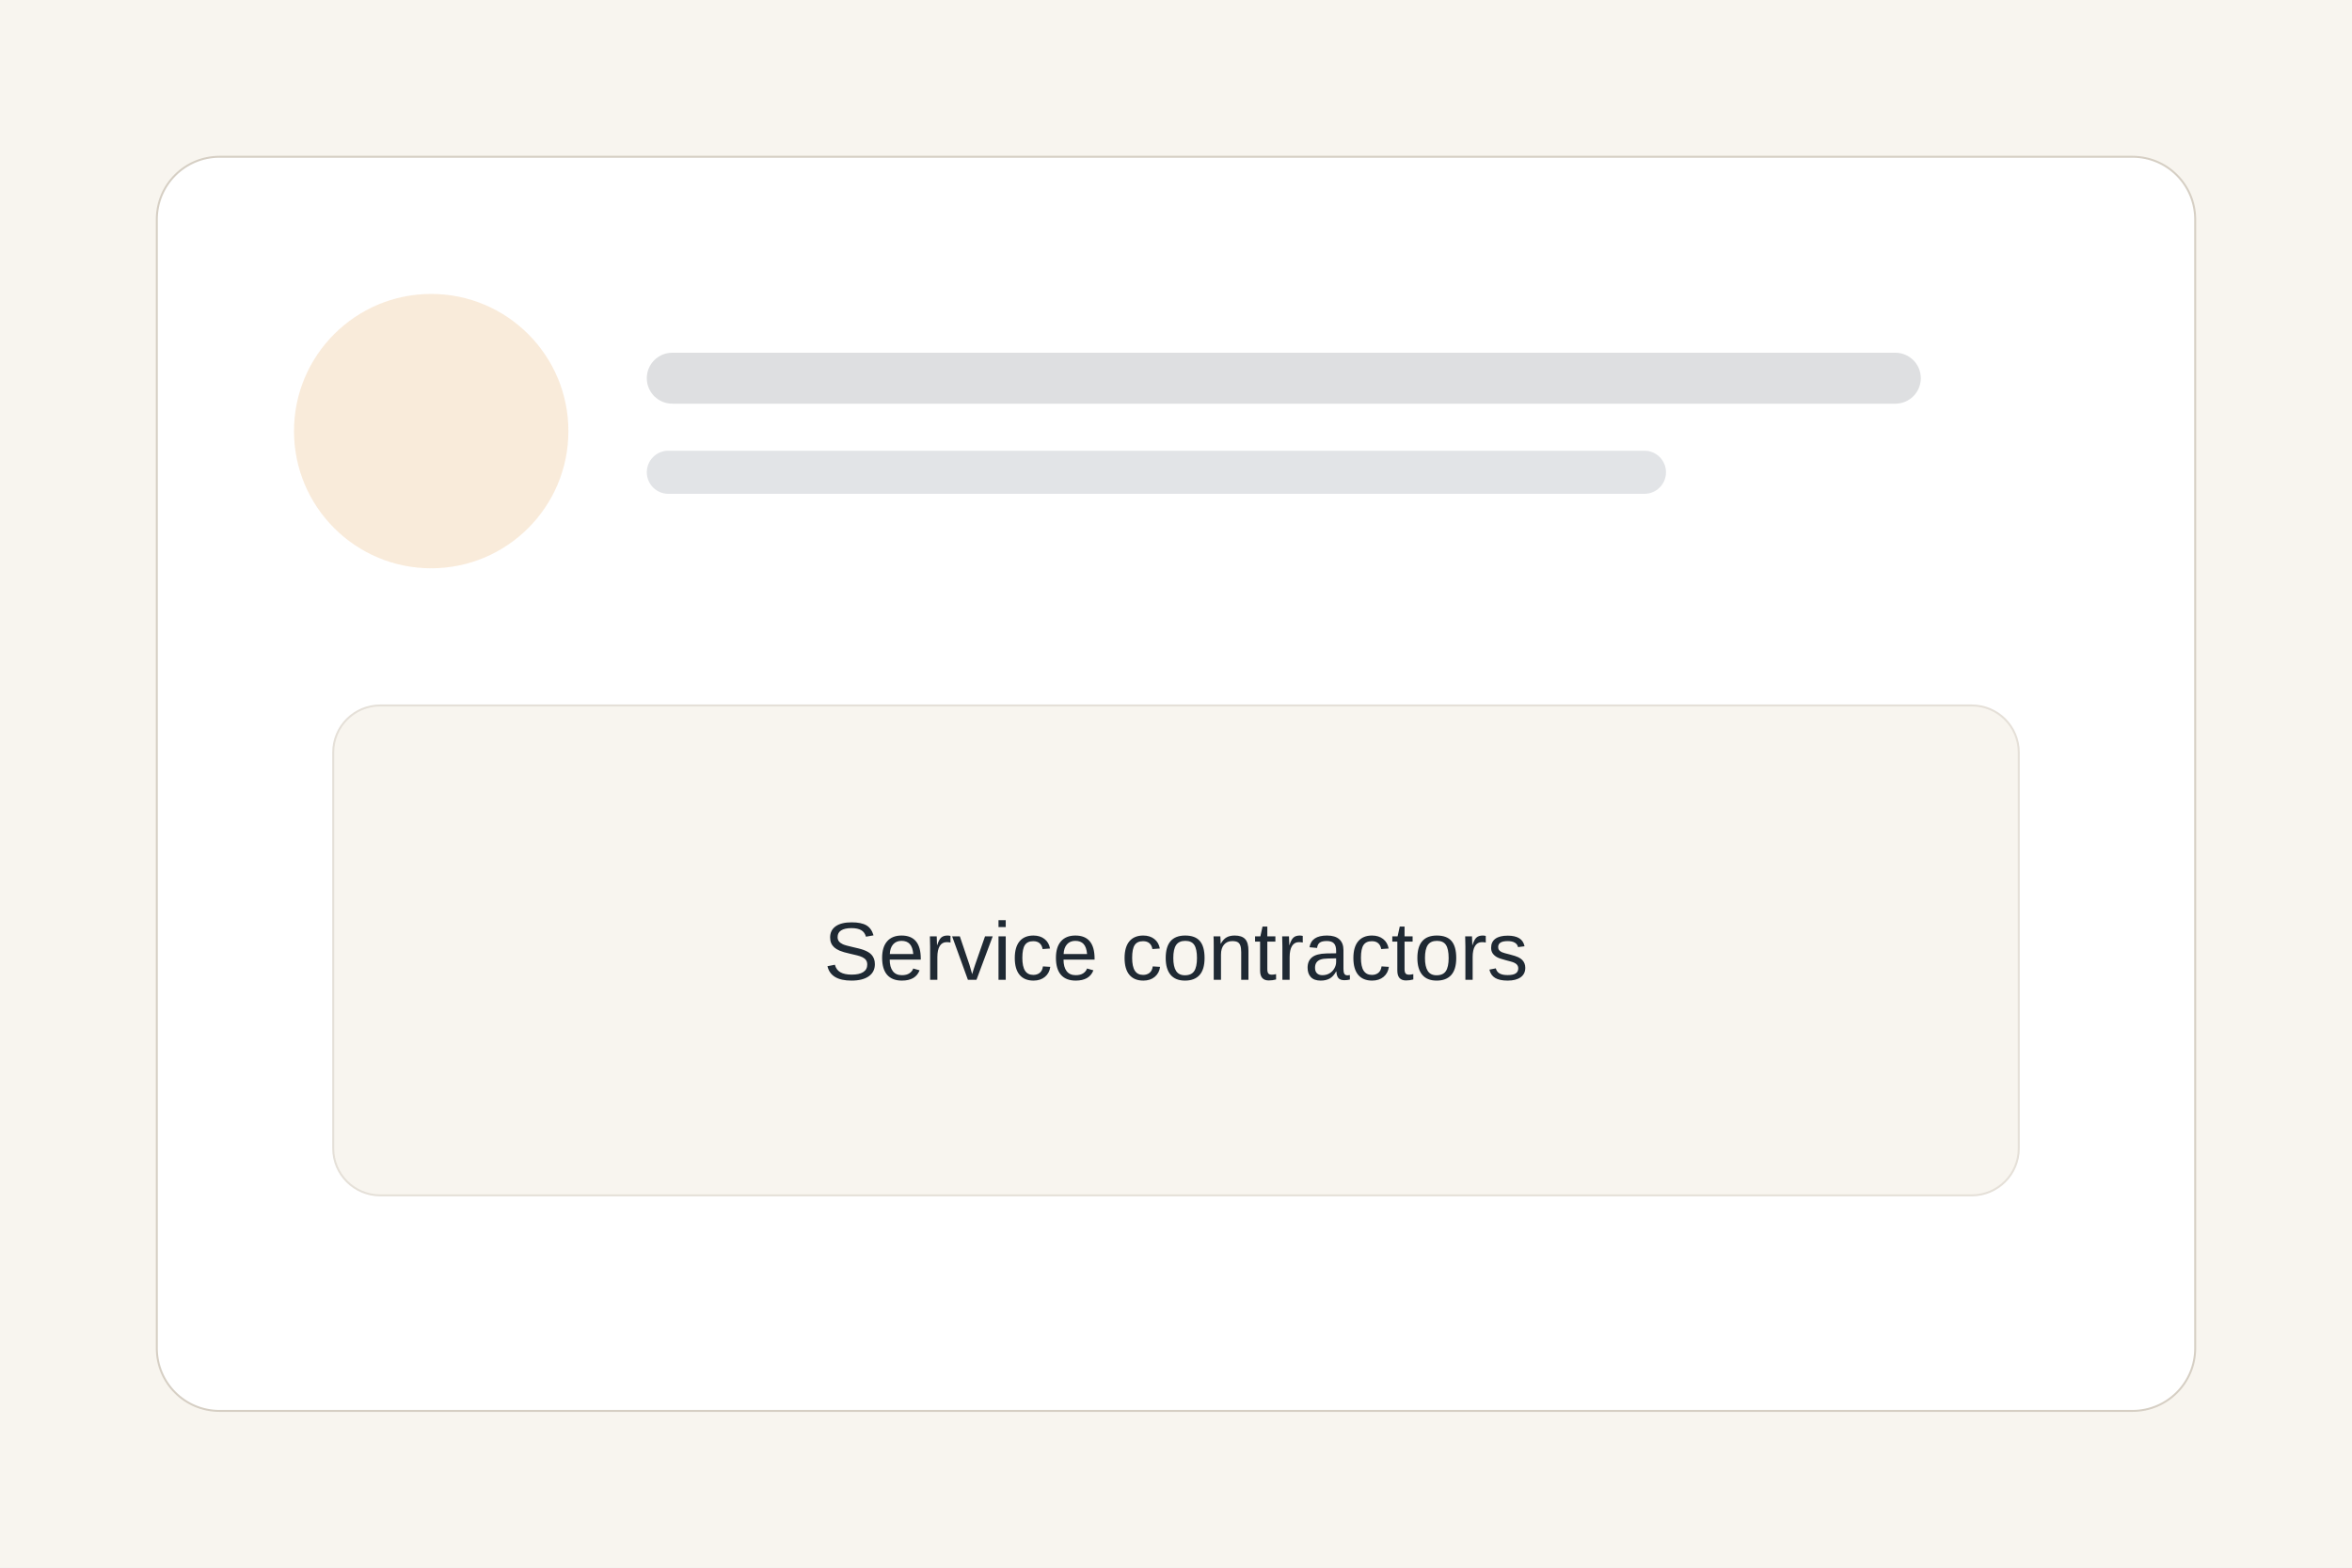
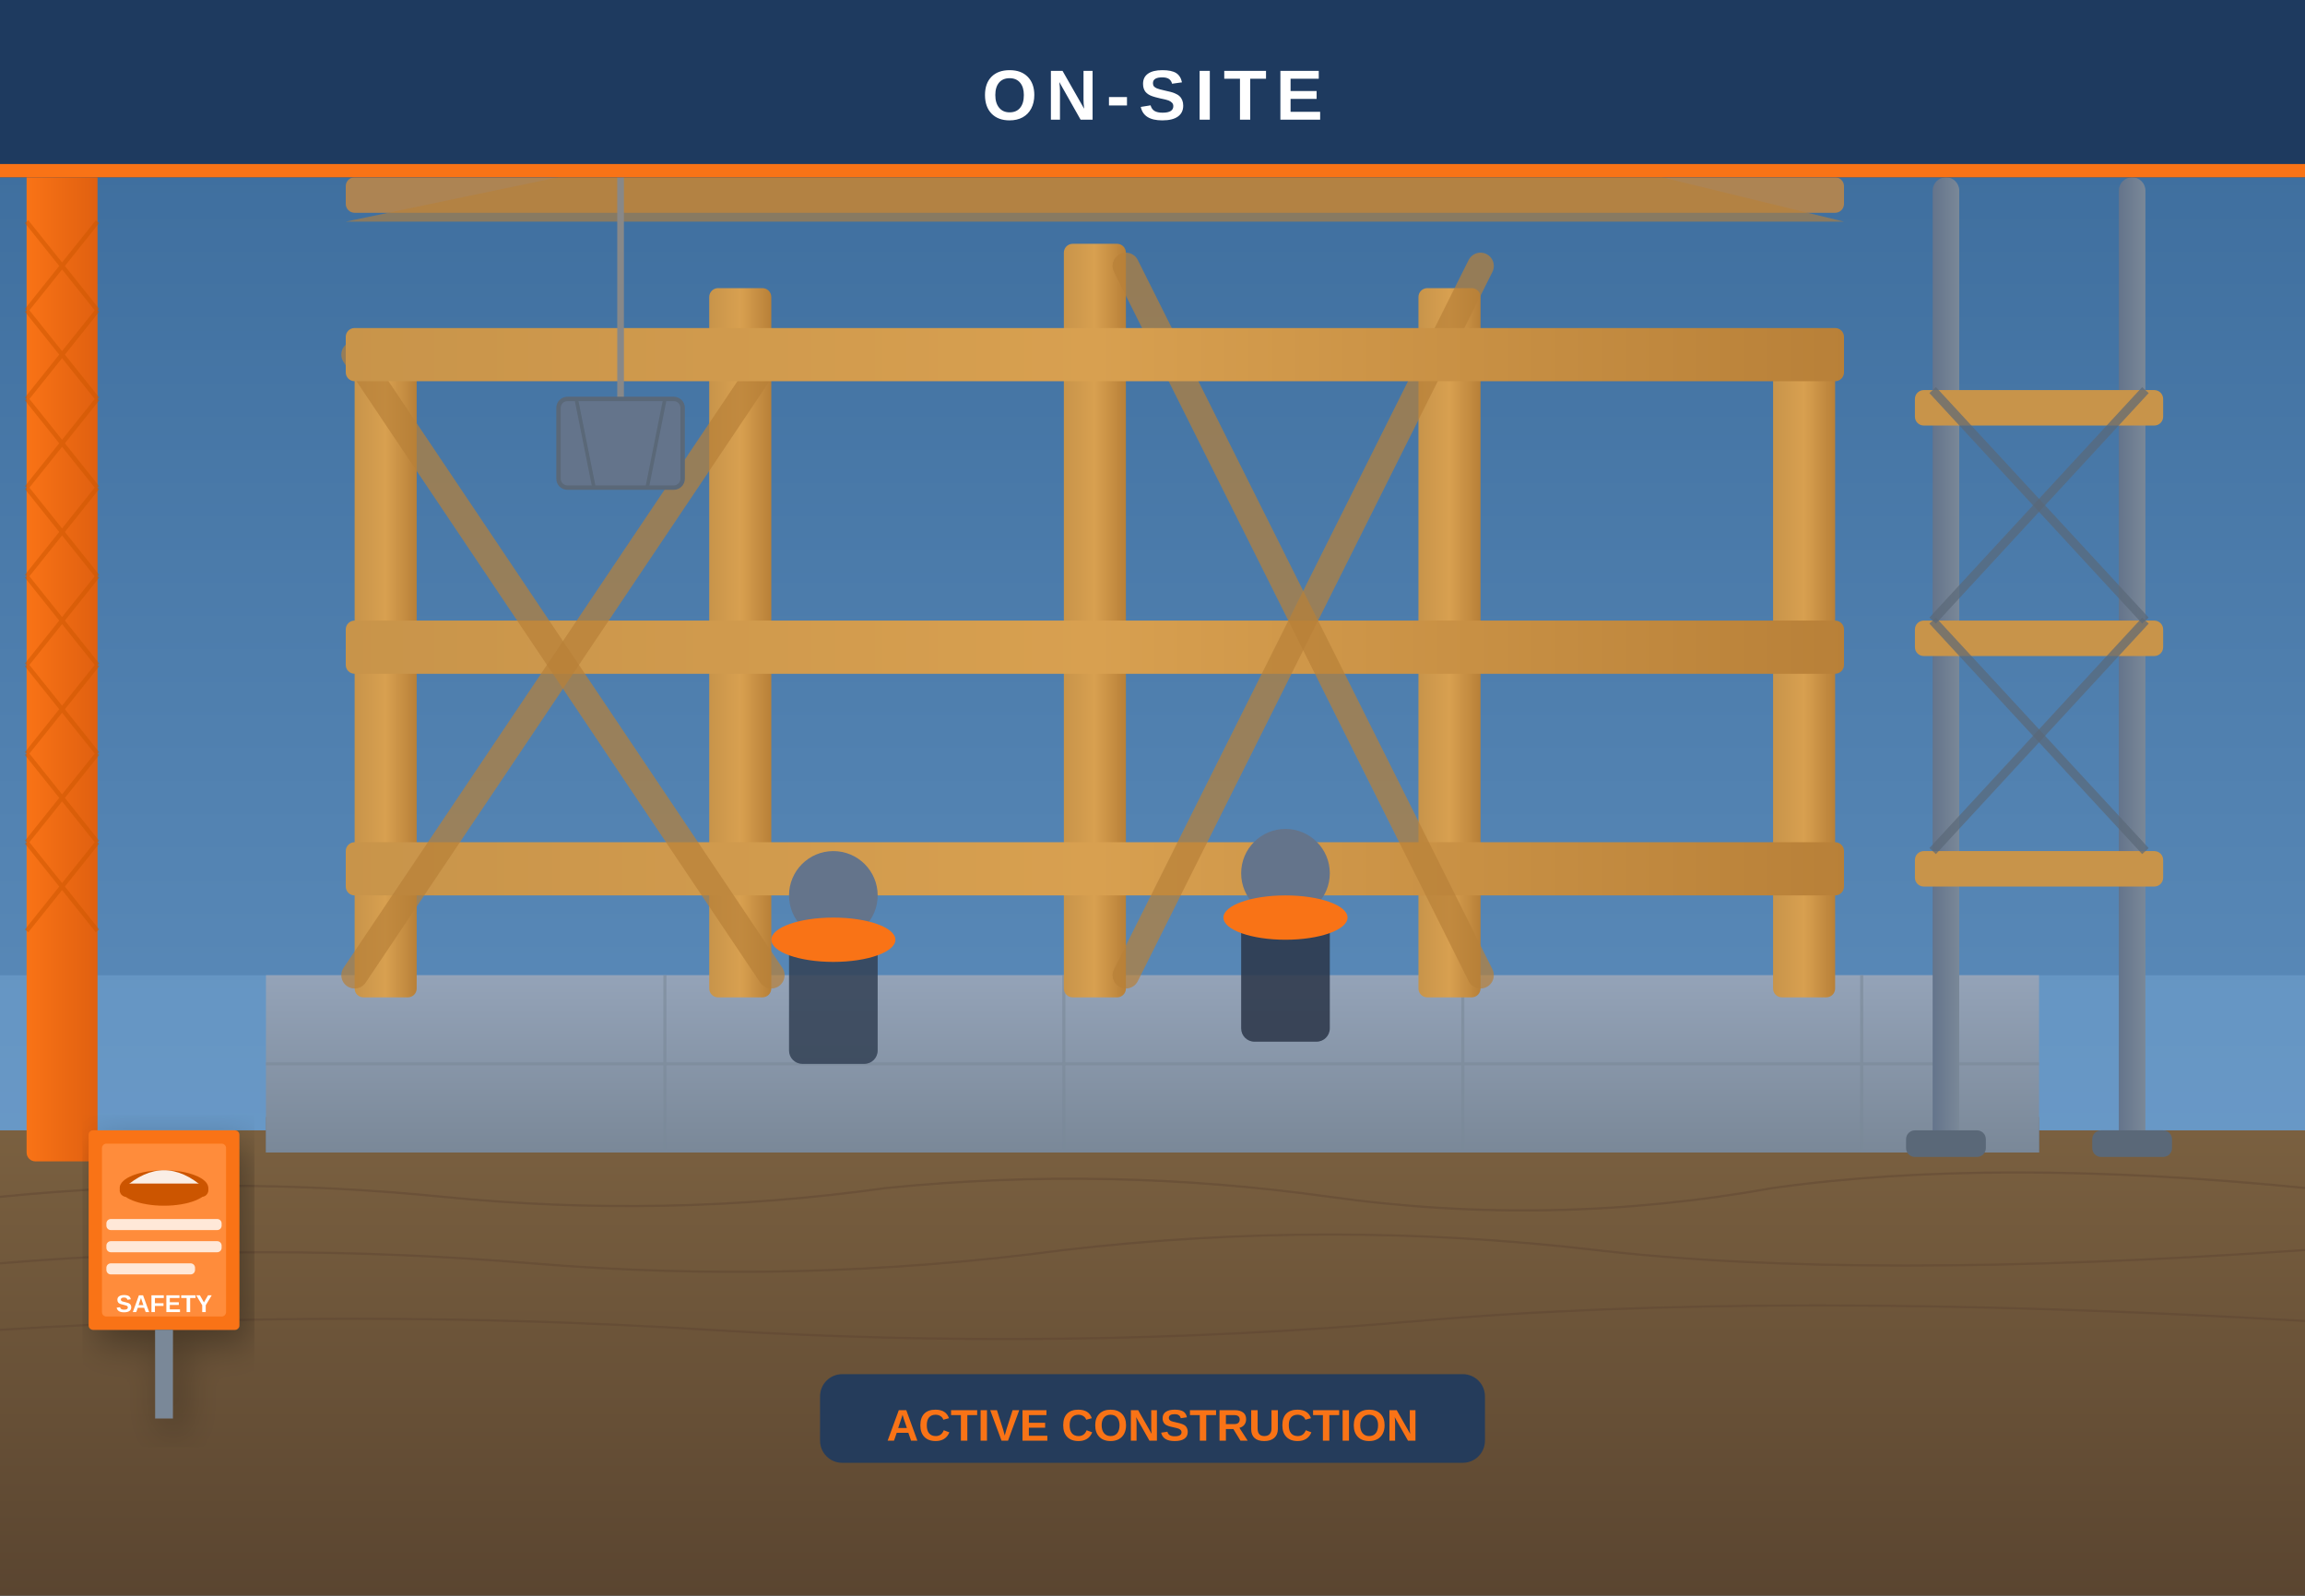
- <svg xmlns="http://www.w3.org/2000/svg" width="1200" height="800" viewBox="0 0 1200 800" role="img" aria-label="Service contractors">
-   <rect width="1200" height="800" fill="#F8F5EF" />
-   <rect x="80" y="80" width="1040" height="640" rx="32" fill="#ffffff" stroke="#D6CFC4" />
-   <circle cx="220" cy="220" r="70" fill="#D97706" opacity="0.15" />
-   <rect x="330" y="180" width="650" height="26" rx="13" fill="#1F2933" opacity="0.15" />
-   <rect x="330" y="230" width="520" height="22" rx="11" fill="#5F6B7A" opacity="0.18" />
-   <rect x="170" y="360" width="860" height="250" rx="24" fill="#F8F5EF" stroke="#E5E0D8" />
-   <text x="600" y="500" text-anchor="middle" font-family="Arial, sans-serif" font-size="42" fill="#1F2933">Service contractors</text>
+ <svg xmlns="http://www.w3.org/2000/svg" viewBox="0 0 520 360" width="520" height="360">
+   <defs>
+     <linearGradient id="ct-g1-sky" x1="0%" y1="0%" x2="0%" y2="100%">
+       <stop offset="0%" style="stop-color:#3a6a9a" />
+       <stop offset="100%" style="stop-color:#6a9ac8" />
+     </linearGradient>
+     <linearGradient id="ct-g1-ground" x1="0%" y1="0%" x2="0%" y2="100%">
+       <stop offset="0%" style="stop-color:#7a6040" />
+       <stop offset="100%" style="stop-color:#5a4530" />
+     </linearGradient>
+     <linearGradient id="ct-g1-concrete" x1="0%" y1="0%" x2="0%" y2="100%">
+       <stop offset="0%" style="stop-color:#94A3B8" />
+       <stop offset="100%" style="stop-color:#7a8898" />
+     </linearGradient>
+     <linearGradient id="ct-g1-wood" x1="0%" y1="0%" x2="100%" y2="0%">
+       <stop offset="0%" style="stop-color:#c8944a" />
+       <stop offset="50%" style="stop-color:#d8a050" />
+       <stop offset="100%" style="stop-color:#b88038" />
+     </linearGradient>
+     <linearGradient id="ct-g1-scaffold" x1="0%" y1="0%" x2="100%" y2="0%">
+       <stop offset="0%" style="stop-color:#64748B" />
+       <stop offset="100%" style="stop-color:#7a8898" />
+     </linearGradient>
+     <linearGradient id="ct-g1-crane" x1="0%" y1="0%" x2="100%" y2="0%">
+       <stop offset="0%" style="stop-color:#F97316" />
+       <stop offset="100%" style="stop-color:#e06010" />
+     </linearGradient>
+     <filter id="ct-g1-shadow">
+       <feDropShadow dx="2" dy="3" stdDeviation="4" flood-color="#00000055" />
+     </filter>
+   </defs>
+   <rect x="0" y="0" width="520" height="360" fill="url(#ct-g1-sky)" />
+   <rect x="0" y="220" width="520" height="40" fill="#7aaad8" opacity="0.4" />
+   <rect x="0" y="255" width="520" height="105" fill="url(#ct-g1-ground)" />
+   <g stroke="#5a4030" stroke-width="0.5" fill="none" opacity="0.4">
+     <path d="M0 270 Q50 265 100 270 Q150 275 200 268 Q250 263 300 270 Q350 277 400 268 Q450 261 520 268" />
+     <path d="M0 285 Q60 280 120 285 Q180 290 240 282 Q300 275 360 282 Q420 289 520 282" />
+     <path d="M0 300 Q80 295 160 300 Q240 305 320 298 Q400 291 520 298" />
+   </g>
+   <rect x="60" y="252" width="400" height="8" fill="#64748B" />
+   <rect x="60" y="252" width="400" height="3" fill="#7a8898" />
+   <rect x="60" y="220" width="400" height="40" fill="url(#ct-g1-concrete)" />
+   <g stroke="#7a8898" stroke-width="0.7" fill="none" opacity="0.6">
+     <line x1="60" y1="240" x2="460" y2="240" />
+     <line x1="150" y1="220" x2="150" y2="260" />
+     <line x1="240" y1="220" x2="240" y2="260" />
+     <line x1="330" y1="220" x2="330" y2="260" />
+     <line x1="420" y1="220" x2="420" y2="260" />
+   </g>
+   <rect x="80" y="80" width="14" height="145" fill="url(#ct-g1-wood)" rx="2" />
+   <rect x="160" y="65" width="14" height="160" fill="url(#ct-g1-wood)" rx="2" />
+   <rect x="240" y="55" width="14" height="170" fill="url(#ct-g1-wood)" rx="2" />
+   <rect x="320" y="65" width="14" height="160" fill="url(#ct-g1-wood)" rx="2" />
+   <rect x="400" y="80" width="14" height="145" fill="url(#ct-g1-wood)" rx="2" />
+   <rect x="78" y="140" width="338" height="12" fill="url(#ct-g1-wood)" rx="2" />
+   <rect x="78" y="190" width="338" height="12" fill="url(#ct-g1-wood)" rx="2" />
+   <line x1="80" y1="80" x2="174" y2="220" stroke="#b88038" stroke-width="6" stroke-linecap="round" opacity="0.7" />
+   <line x1="174" y1="80" x2="80" y2="220" stroke="#b88038" stroke-width="6" stroke-linecap="round" opacity="0.7" />
+   <line x1="254" y1="60" x2="334" y2="220" stroke="#b88038" stroke-width="6" stroke-linecap="round" opacity="0.7" />
+   <line x1="334" y1="60" x2="254" y2="220" stroke="#b88038" stroke-width="6" stroke-linecap="round" opacity="0.7" />
+   <rect x="78" y="74" width="338" height="12" fill="url(#ct-g1-wood)" rx="2" />
+   <rect x="78" y="40" width="338" height="8" fill="#c88a40" rx="2" opacity="0.8" />
+   <polygon points="78,50 260,12 416,50" fill="#b88038" opacity="0.6" />
+   <rect x="436" y="40" width="6" height="220" rx="3" fill="url(#ct-g1-scaffold)" />
+   <rect x="478" y="40" width="6" height="220" rx="3" fill="url(#ct-g1-scaffold)" />
+   <rect x="432" y="88" width="56" height="8" rx="2" fill="#c8944a" />
+   <rect x="432" y="140" width="56" height="8" rx="2" fill="#c8944a" />
+   <rect x="432" y="192" width="56" height="8" rx="2" fill="#c8944a" />
+   <line x1="436" y1="88" x2="484" y2="140" stroke="#5a6878" stroke-width="2" opacity="0.7" />
+   <line x1="484" y1="88" x2="436" y2="140" stroke="#5a6878" stroke-width="2" opacity="0.7" />
+   <line x1="436" y1="140" x2="484" y2="192" stroke="#5a6878" stroke-width="2" opacity="0.7" />
+   <line x1="484" y1="140" x2="436" y2="192" stroke="#5a6878" stroke-width="2" opacity="0.7" />
+   <rect x="430" y="255" width="18" height="6" rx="2" fill="#5a6878" />
+   <rect x="472" y="255" width="18" height="6" rx="2" fill="#5a6878" />
+   <rect x="6" y="32" width="16" height="230" rx="2" fill="url(#ct-g1-crane)" />
+   <g stroke="#cc5500" stroke-width="1" fill="none" opacity="0.5">
+     <line x1="6" y1="50" x2="22" y2="70" />
+     <line x1="22" y1="50" x2="6" y2="70" />
+     <line x1="6" y1="70" x2="22" y2="90" />
+     <line x1="22" y1="70" x2="6" y2="90" />
+     <line x1="6" y1="90" x2="22" y2="110" />
+     <line x1="22" y1="90" x2="6" y2="110" />
+     <line x1="6" y1="110" x2="22" y2="130" />
+     <line x1="22" y1="110" x2="6" y2="130" />
+     <line x1="6" y1="130" x2="22" y2="150" />
+     <line x1="22" y1="130" x2="6" y2="150" />
+     <line x1="6" y1="150" x2="22" y2="170" />
+     <line x1="22" y1="150" x2="6" y2="170" />
+     <line x1="6" y1="170" x2="22" y2="190" />
+     <line x1="22" y1="170" x2="6" y2="190" />
+     <line x1="6" y1="190" x2="22" y2="210" />
+     <line x1="22" y1="190" x2="6" y2="210" />
+   </g>
+   <rect x="6" y="26" width="200" height="10" rx="2" fill="url(#ct-g1-crane)" />
+   <rect x="-20" y="26" width="30" height="8" rx="2" fill="#e06010" />
+   <line x1="140" y1="36" x2="140" y2="100" stroke="#888" stroke-width="1.5" />
+   <path d="M135 100 Q140 108 145 100" stroke="#888" stroke-width="2" fill="none" />
+   <rect x="126" y="90" width="28" height="20" rx="2" fill="#64748B" stroke="#5a6878" stroke-width="1" />
+   <line x1="130" y1="90" x2="134" y2="110" stroke="#5a6878" stroke-width="0.8" />
+   <line x1="150" y1="90" x2="146" y2="110" stroke="#5a6878" stroke-width="0.8" />
+   <g transform="translate(188, 210)">
+     <rect x="-10" y="0" width="20" height="30" rx="3" fill="#334155" opacity="0.85" />
+     <circle cx="0" cy="-8" r="10" fill="#64748B" />
+     <ellipse cx="0" cy="2" rx="14" ry="5" fill="#F97316" />
+     <path d="-14,2 Q0,-8 14,2" fill="#e06010" />
+   </g>
+   <g transform="translate(290, 205)">
+     <rect x="-10" y="0" width="20" height="30" rx="3" fill="#2a3548" opacity="0.85" />
+     <circle cx="0" cy="-8" r="10" fill="#64748B" />
+     <ellipse cx="0" cy="2" rx="14" ry="5" fill="#F97316" />
+     <path d="-14,2 Q0,-8 14,2" fill="#e06010" />
+   </g>
+   <g filter="url(#ct-g1-shadow)">
+     <rect x="20" y="255" width="34" height="45" rx="1" fill="#F97316" />
+     <rect x="23" y="258" width="28" height="39" rx="1" fill="#ff8c3a" />
+     <ellipse cx="37" cy="268" rx="10" ry="4" fill="#cc5500" />
+     <path d="M28,268 Q37,260 46,268 Z" fill="white" opacity="0.9" />
+     <rect x="27" y="267" width="20" height="3" rx="1.5" fill="#cc5500" />
+     <rect x="24" y="275" width="26" height="2.5" rx="1" fill="white" opacity="0.8" />
+     <rect x="24" y="280" width="26" height="2.5" rx="1" fill="white" opacity="0.8" />
+     <rect x="24" y="285" width="20" height="2.5" rx="1" fill="white" opacity="0.8" />
+     <text x="37" y="296" text-anchor="middle" font-family="Arial, sans-serif" font-size="5.5" font-weight="bold" fill="white">SAFETY</text>
+     <rect x="35" y="300" width="4" height="20" fill="#7a8898" />
+   </g>
+   <rect x="0" y="0" width="520" height="40" fill="#1E3A5F" />
+   <rect x="0" y="37" width="520" height="3" fill="#F97316" />
+   <text x="260" y="27" text-anchor="middle" font-family="Arial, sans-serif" font-size="16" font-weight="bold" fill="white" letter-spacing="2">ON-SITE</text>
+   <rect x="185" y="310" width="150" height="20" rx="5" fill="#1E3A5F" opacity="0.9" />
+   <text x="260" y="325" text-anchor="middle" font-family="Arial, sans-serif" font-size="10" fill="#F97316" font-weight="bold">ACTIVE CONSTRUCTION</text>
</svg>
